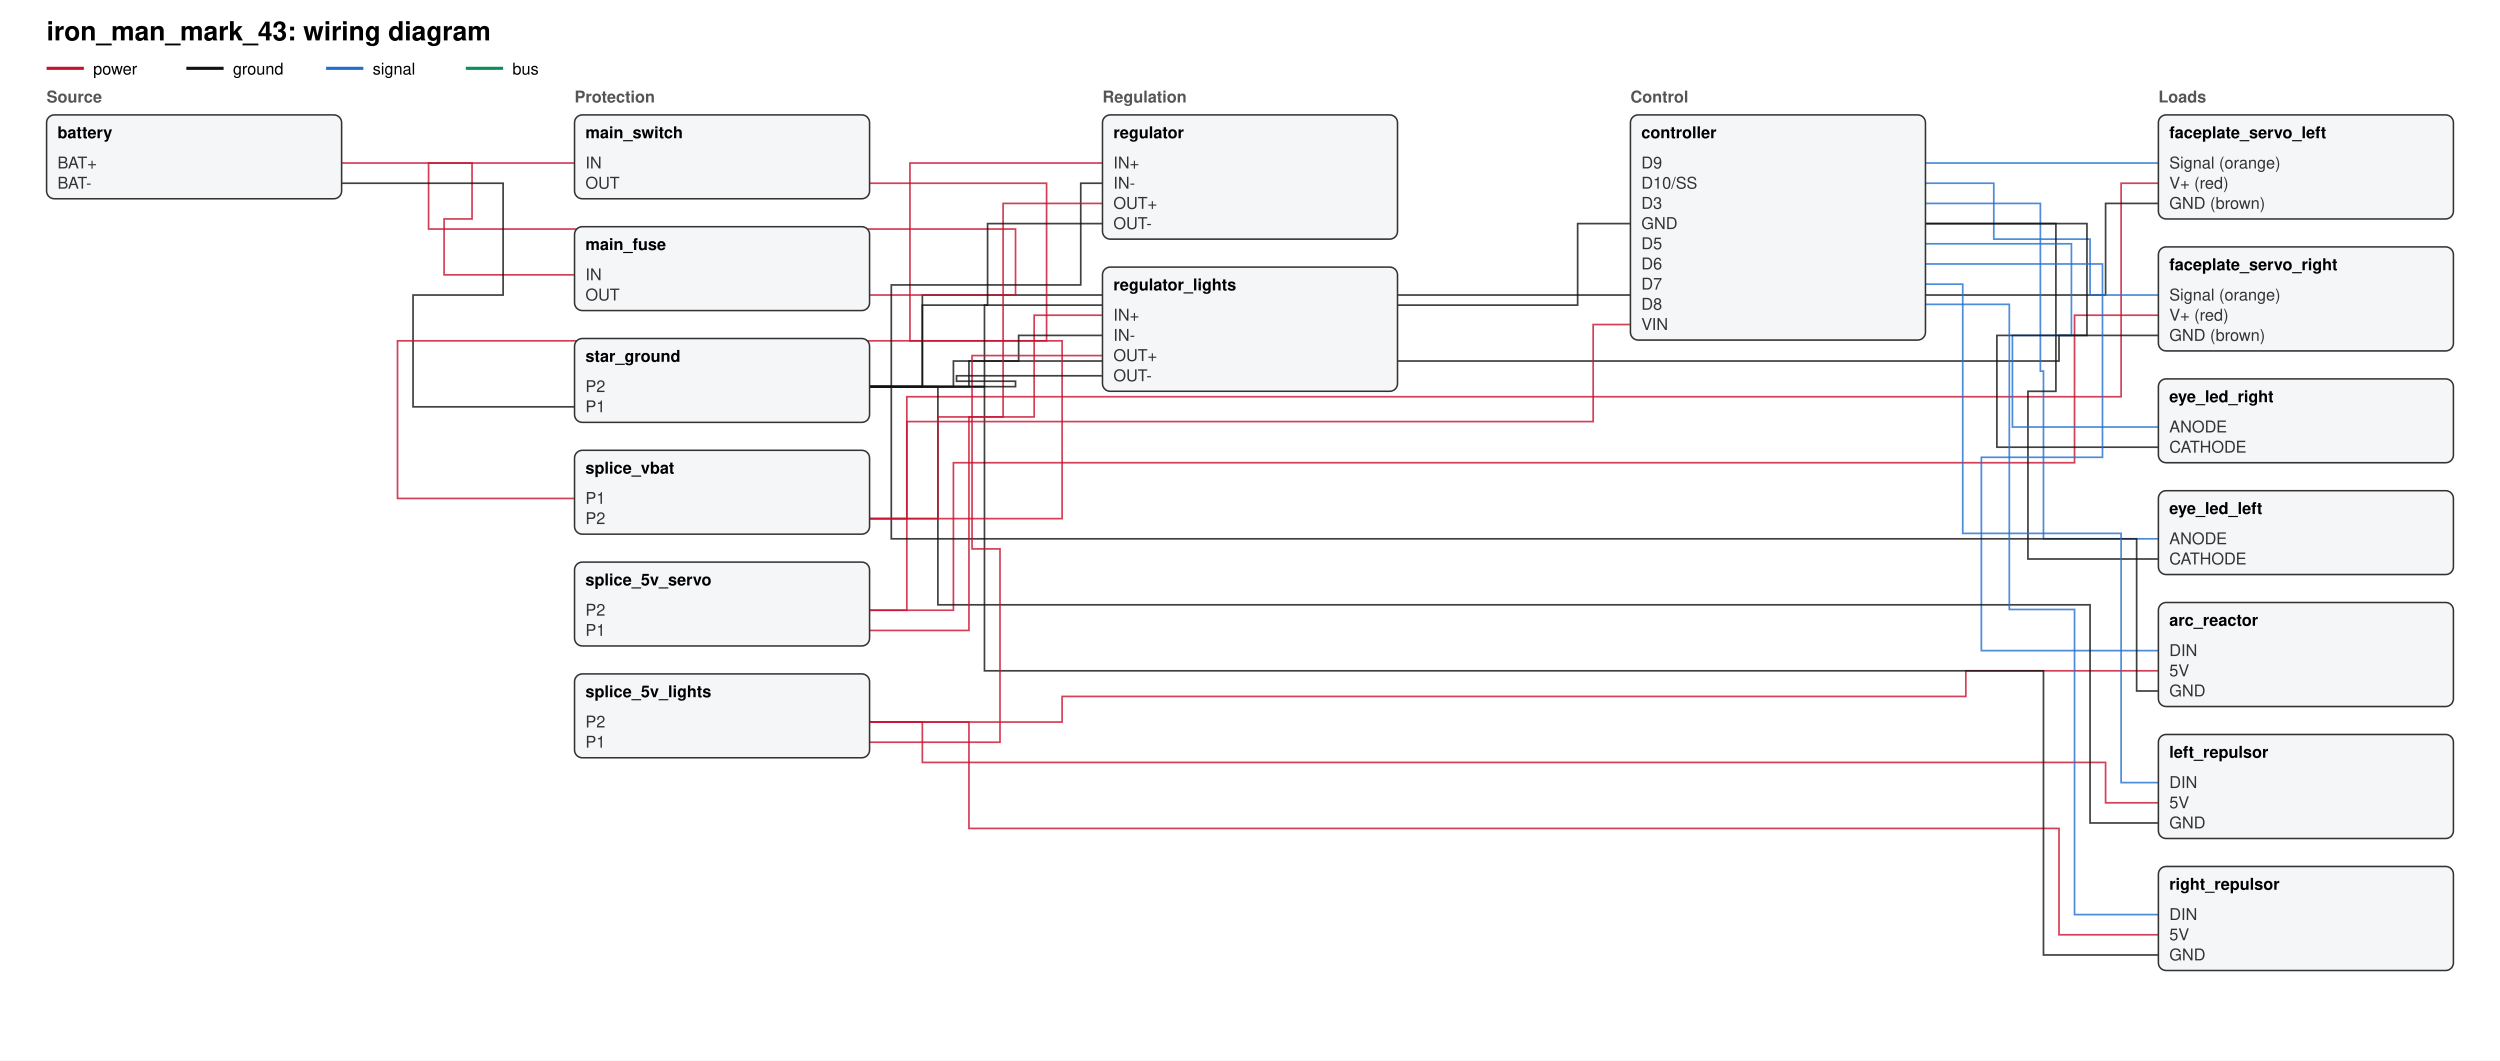
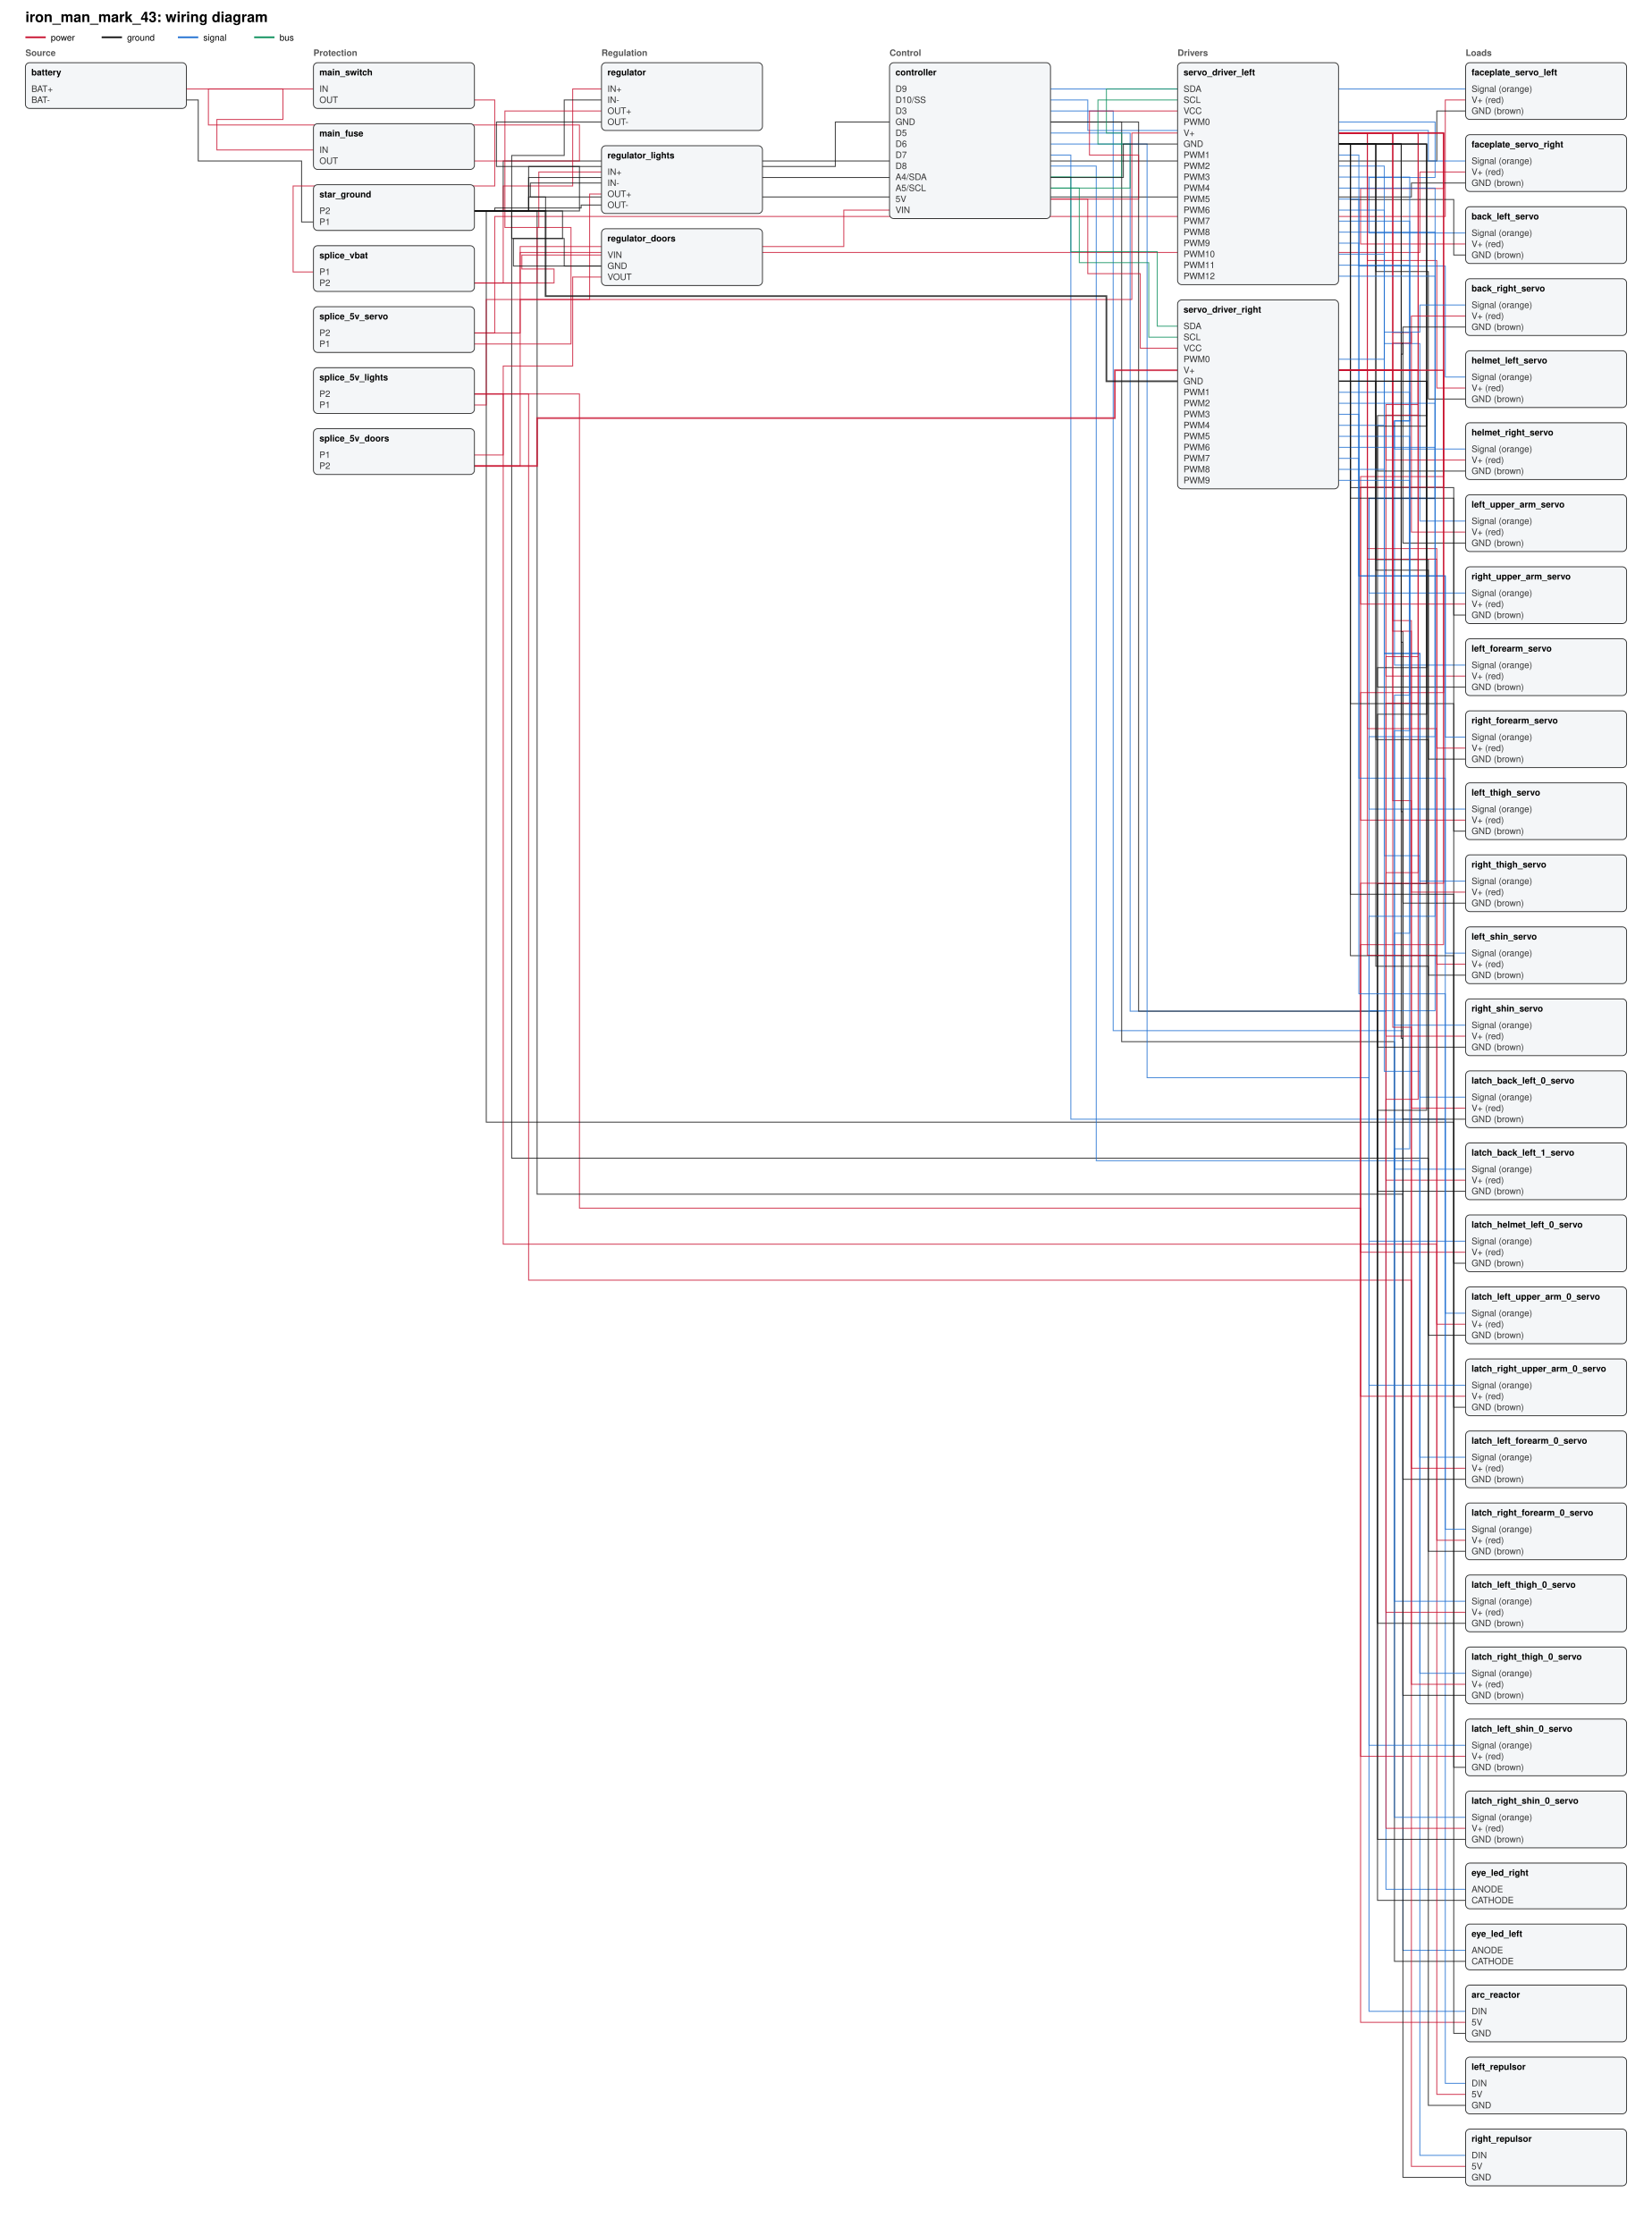
- <svg xmlns="http://www.w3.org/2000/svg" viewBox="0 0 1610 683" width="1610" height="683" font-family="Helvetica, Arial, sans-serif" font-size="10.5">
+ <svg xmlns="http://www.w3.org/2000/svg" viewBox="0 0 1950 2638" width="1950" height="2638" font-family="Helvetica, Arial, sans-serif" font-size="10.5">
  <rect width="100%" height="100%" fill="#ffffff" />
  <text x="30" y="26" font-size="17" font-weight="700">iron_man_mark_43: wiring diagram</text>
  <line x1="30" y1="44" x2="54" y2="44" stroke="#c8102e" stroke-width="2" />
  <text x="60" y="48">power</text>
  <line x1="120" y1="44" x2="144" y2="44" stroke="#111111" stroke-width="2" />
  <text x="150" y="48">ground</text>
  <line x1="210" y1="44" x2="234" y2="44" stroke="#1f6fd1" stroke-width="2" />
  <text x="240" y="48">signal</text>
  <line x1="300" y1="44" x2="324" y2="44" stroke="#0a8f5b" stroke-width="2" />
  <text x="330" y="48">bus</text>
  <text x="30" y="66" font-weight="700" fill="#555">Source</text>
  <text x="370" y="66" font-weight="700" fill="#555">Protection</text>
  <text x="710" y="66" font-weight="700" fill="#555">Regulation</text>
  <text x="1050" y="66" font-weight="700" fill="#555">Control</text>
-   <text x="1390" y="66" font-weight="700" fill="#555">Loads</text>
-   <path d="M1240 105 H1254 V105 H1376 V105 H1390" fill="none" stroke="#1f6fd1" stroke-width="1.1" opacity="0.8" />
-   <path d="M560 393 H584 V255.5 H1366 V118 H1390" fill="none" stroke="#c8102e" stroke-width="1.1" opacity="0.8" />
-   <path d="M560 249 H594 V190 H1356 V131 H1390" fill="none" stroke="#111111" stroke-width="1.1" opacity="0.8" />
-   <path d="M1240 118 H1284 V154 H1346 V190 H1390" fill="none" stroke="#1f6fd1" stroke-width="1.1" opacity="0.8" />
-   <path d="M560 393 H614 V298 H1336 V203 H1390" fill="none" stroke="#c8102e" stroke-width="1.1" opacity="0.8" />
-   <path d="M560 249 H624 V232.5 H1326 V216 H1390" fill="none" stroke="#111111" stroke-width="1.1" opacity="0.8" />
-   <path d="M1240 131 H1314 V239 H1316 V347 H1390" fill="none" stroke="#1f6fd1" stroke-width="1.1" opacity="0.8" />
-   <path d="M1240 144 H1324 V252 H1306 V360 H1390" fill="none" stroke="#111111" stroke-width="1.1" opacity="0.8" />
-   <path d="M1240 157 H1334 V216 H1296 V275 H1390" fill="none" stroke="#1f6fd1" stroke-width="1.1" opacity="0.8" />
-   <path d="M1240 144 H1344 V216 H1286 V288 H1390" fill="none" stroke="#111111" stroke-width="1.1" opacity="0.8" />
-   <path d="M1240 170 H1354 V294.5 H1276 V419 H1390" fill="none" stroke="#1f6fd1" stroke-width="1.1" opacity="0.8" />
-   <path d="M560 465 H684 V448.5 H1266 V432 H1390" fill="none" stroke="#c8102e" stroke-width="1.1" opacity="0.8" />
-   <path d="M560 249 H574 V347 H1376 V445 H1390" fill="none" stroke="#111111" stroke-width="1.1" opacity="0.8" />
-   <path d="M1240 183 H1264 V343.5 H1366 V504 H1390" fill="none" stroke="#1f6fd1" stroke-width="1.1" opacity="0.8" />
-   <path d="M560 465 H594 V491 H1356 V517 H1390" fill="none" stroke="#c8102e" stroke-width="1.1" opacity="0.8" />
-   <path d="M560 249 H604 V389.5 H1346 V530 H1390" fill="none" stroke="#111111" stroke-width="1.1" opacity="0.8" />
-   <path d="M1240 196 H1294 V392.5 H1336 V589 H1390" fill="none" stroke="#1f6fd1" stroke-width="1.1" opacity="0.8" />
-   <path d="M560 465 H624 V533.5 H1326 V602 H1390" fill="none" stroke="#c8102e" stroke-width="1.1" opacity="0.8" />
-   <path d="M560 249 H634 V432 H1316 V615 H1390" fill="none" stroke="#111111" stroke-width="1.1" opacity="0.8" />
-   <path d="M220 105 H304 V141 H286 V177 H370" fill="none" stroke="#c8102e" stroke-width="1.1" opacity="0.8" />
-   <path d="M560 190 H654 V147.5 H276 V105 H370" fill="none" stroke="#c8102e" stroke-width="1.1" opacity="0.8" />
-   <path d="M220 118 H324 V190 H266 V262 H370" fill="none" stroke="#111111" stroke-width="1.1" opacity="0.8" />
-   <path d="M560 118 H674 V219.5 H256 V321 H370" fill="none" stroke="#c8102e" stroke-width="1.1" opacity="0.8" />
-   <path d="M560 334 H684 V219.5 H586 V105 H710" fill="none" stroke="#c8102e" stroke-width="1.1" opacity="0.8" />
-   <path d="M560 249 H574 V183.5 H696 V118 H710" fill="none" stroke="#111111" stroke-width="1.1" opacity="0.8" />
-   <path d="M560 334 H584 V271.5 H1026 V209 H1050" fill="none" stroke="#c8102e" stroke-width="1.1" opacity="0.8" />
-   <path d="M560 249 H594 V196.5 H1016 V144 H1050" fill="none" stroke="#111111" stroke-width="1.1" opacity="0.8" />
-   <path d="M560 334 H604 V268.5 H666 V203 H710" fill="none" stroke="#c8102e" stroke-width="1.1" opacity="0.8" />
-   <path d="M560 249 H614 V232.5 H656 V216 H710" fill="none" stroke="#111111" stroke-width="1.1" opacity="0.8" />
-   <path d="M710 131 H646 V268.5 H624 V406 H560" fill="none" stroke="#c8102e" stroke-width="1.1" opacity="0.8" />
-   <path d="M710 144 H636 V196.5 H634 V249 H560" fill="none" stroke="#111111" stroke-width="1.1" opacity="0.8" />
-   <path d="M710 229 H626 V353.5 H644 V478 H560" fill="none" stroke="#c8102e" stroke-width="1.1" opacity="0.8" />
-   <path d="M710 242 H616 V245.5 H654 V249 H560" fill="none" stroke="#111111" stroke-width="1.1" opacity="0.8" />
-   <rect x="1390" y="74" width="190" height="67" rx="5" fill="#f4f6f8" stroke="#333" />
-   <text x="1397" y="89" font-weight="700">faceplate_servo_left</text>
-   <text x="1397" y="108.5" fill="#333">Signal (orange)</text>
-   <text x="1397" y="121.5" fill="#333">V+ (red)</text>
-   <text x="1397" y="134.5" fill="#333">GND (brown)</text>
-   <rect x="1390" y="159" width="190" height="67" rx="5" fill="#f4f6f8" stroke="#333" />
-   <text x="1397" y="174" font-weight="700">faceplate_servo_right</text>
-   <text x="1397" y="193.5" fill="#333">Signal (orange)</text>
-   <text x="1397" y="206.5" fill="#333">V+ (red)</text>
-   <text x="1397" y="219.5" fill="#333">GND (brown)</text>
-   <rect x="1390" y="244" width="190" height="54" rx="5" fill="#f4f6f8" stroke="#333" />
-   <text x="1397" y="259" font-weight="700">eye_led_right</text>
-   <text x="1397" y="278.5" fill="#333">ANODE</text>
-   <text x="1397" y="291.5" fill="#333">CATHODE</text>
-   <rect x="1390" y="316" width="190" height="54" rx="5" fill="#f4f6f8" stroke="#333" />
-   <text x="1397" y="331" font-weight="700">eye_led_left</text>
-   <text x="1397" y="350.5" fill="#333">ANODE</text>
-   <text x="1397" y="363.5" fill="#333">CATHODE</text>
-   <rect x="1390" y="388" width="190" height="67" rx="5" fill="#f4f6f8" stroke="#333" />
-   <text x="1397" y="403" font-weight="700">arc_reactor</text>
-   <text x="1397" y="422.5" fill="#333">DIN</text>
-   <text x="1397" y="435.5" fill="#333">5V</text>
-   <text x="1397" y="448.5" fill="#333">GND</text>
-   <rect x="1390" y="473" width="190" height="67" rx="5" fill="#f4f6f8" stroke="#333" />
-   <text x="1397" y="488" font-weight="700">left_repulsor</text>
-   <text x="1397" y="507.5" fill="#333">DIN</text>
-   <text x="1397" y="520.5" fill="#333">5V</text>
-   <text x="1397" y="533.5" fill="#333">GND</text>
-   <rect x="1390" y="558" width="190" height="67" rx="5" fill="#f4f6f8" stroke="#333" />
-   <text x="1397" y="573" font-weight="700">right_repulsor</text>
-   <text x="1397" y="592.5" fill="#333">DIN</text>
-   <text x="1397" y="605.5" fill="#333">5V</text>
-   <text x="1397" y="618.5" fill="#333">GND</text>
+   <text x="1390" y="66" font-weight="700" fill="#555">Drivers</text>
+   <text x="1730" y="66" font-weight="700" fill="#555">Loads</text>
+   <path d="M1240 105 H1254 V105 H1716 V105 H1730" fill="none" stroke="#1f6fd1" stroke-width="1.1" opacity="0.8" />
+   <path d="M560 393 H584 V255.5 H1706 V118 H1730" fill="none" stroke="#c8102e" stroke-width="1.1" opacity="0.8" />
+   <path d="M560 249 H594 V190 H1696 V131 H1730" fill="none" stroke="#111111" stroke-width="1.1" opacity="0.8" />
+   <path d="M1240 118 H1284 V154 H1686 V190 H1730" fill="none" stroke="#1f6fd1" stroke-width="1.1" opacity="0.8" />
+   <path d="M560 393 H614 V298 H1676 V203 H1730" fill="none" stroke="#c8102e" stroke-width="1.1" opacity="0.8" />
+   <path d="M560 249 H624 V232.5 H1666 V216 H1730" fill="none" stroke="#111111" stroke-width="1.1" opacity="0.8" />
+   <path d="M1240 131 H1314 V1216.5 H1656 V2302 H1730" fill="none" stroke="#1f6fd1" stroke-width="1.1" opacity="0.8" />
+   <path d="M1240 144 H1324 V1229.5 H1646 V2315 H1730" fill="none" stroke="#111111" stroke-width="1.1" opacity="0.8" />
+   <path d="M1240 157 H1334 V1193.5 H1636 V2230 H1730" fill="none" stroke="#1f6fd1" stroke-width="1.1" opacity="0.8" />
+   <path d="M1240 144 H1344 V1193.5 H1626 V2243 H1730" fill="none" stroke="#111111" stroke-width="1.1" opacity="0.8" />
+   <path d="M1240 170 H1354 V1272 H1616 V2374 H1730" fill="none" stroke="#1f6fd1" stroke-width="1.1" opacity="0.8" />
+   <path d="M560 465 H684 V1426 H1606 V2387 H1730" fill="none" stroke="#c8102e" stroke-width="1.1" opacity="0.8" />
+   <path d="M560 249 H574 V1324.5 H1716 V2400 H1730" fill="none" stroke="#111111" stroke-width="1.1" opacity="0.8" />
+   <path d="M1240 183 H1264 V1321 H1706 V2459 H1730" fill="none" stroke="#1f6fd1" stroke-width="1.1" opacity="0.8" />
+   <path d="M560 465 H594 V1468.5 H1696 V2472 H1730" fill="none" stroke="#c8102e" stroke-width="1.1" opacity="0.8" />
+   <path d="M560 249 H604 V1367 H1686 V2485 H1730" fill="none" stroke="#111111" stroke-width="1.1" opacity="0.8" />
+   <path d="M1240 196 H1294 V1370 H1676 V2544 H1730" fill="none" stroke="#1f6fd1" stroke-width="1.1" opacity="0.8" />
+   <path d="M560 465 H624 V1511 H1666 V2557 H1730" fill="none" stroke="#c8102e" stroke-width="1.1" opacity="0.8" />
+   <path d="M560 249 H634 V1409.5 H1656 V2570 H1730" fill="none" stroke="#111111" stroke-width="1.1" opacity="0.8" />
+   <path d="M1240 209 H1324 V157 H1306 V105 H1390" fill="none" stroke="#0a8f5b" stroke-width="1.1" opacity="0.8" />
+   <path d="M1240 222 H1334 V170 H1296 V118 H1390" fill="none" stroke="#0a8f5b" stroke-width="1.1" opacity="0.8" />
+   <path d="M1240 235 H1344 V183 H1286 V131 H1390" fill="none" stroke="#c8102e" stroke-width="1.1" opacity="0.8" />
+   <path d="M1580 144 H1694 V209.5 H1616 V275 H1730" fill="none" stroke="#1f6fd1" stroke-width="1.1" opacity="0.8" />
+   <path d="M1580 157 H1704 V222.5 H1606 V288 H1730" fill="none" stroke="#c8102e" stroke-width="1.1" opacity="0.8" />
+   <path d="M1580 170 H1594 V235.5 H1716 V301 H1730" fill="none" stroke="#111111" stroke-width="1.1" opacity="0.8" />
+   <path d="M1580 183 H1604 V314 H1706 V445 H1730" fill="none" stroke="#1f6fd1" stroke-width="1.1" opacity="0.8" />
+   <path d="M1580 157 H1614 V307.5 H1696 V458 H1730" fill="none" stroke="#c8102e" stroke-width="1.1" opacity="0.8" />
+   <path d="M1580 170 H1624 V320.5 H1686 V471 H1730" fill="none" stroke="#111111" stroke-width="1.1" opacity="0.8" />
+   <path d="M1580 196 H1634 V405.5 H1676 V615 H1730" fill="none" stroke="#1f6fd1" stroke-width="1.1" opacity="0.8" />
+   <path d="M1580 157 H1644 V392.5 H1666 V628 H1730" fill="none" stroke="#c8102e" stroke-width="1.1" opacity="0.8" />
+   <path d="M1580 170 H1654 V405.5 H1656 V641 H1730" fill="none" stroke="#111111" stroke-width="1.1" opacity="0.8" />
+   <path d="M1580 209 H1664 V497 H1646 V785 H1730" fill="none" stroke="#1f6fd1" stroke-width="1.1" opacity="0.8" />
+   <path d="M1580 157 H1674 V477.5 H1636 V798 H1730" fill="none" stroke="#c8102e" stroke-width="1.1" opacity="0.8" />
+   <path d="M1580 170 H1684 V490.5 H1626 V811 H1730" fill="none" stroke="#111111" stroke-width="1.1" opacity="0.8" />
+   <path d="M1580 222 H1694 V588.5 H1616 V955 H1730" fill="none" stroke="#1f6fd1" stroke-width="1.1" opacity="0.8" />
+   <path d="M1580 157 H1704 V562.5 H1606 V968 H1730" fill="none" stroke="#c8102e" stroke-width="1.1" opacity="0.8" />
+   <path d="M1580 170 H1594 V575.5 H1716 V981 H1730" fill="none" stroke="#111111" stroke-width="1.1" opacity="0.8" />
+   <path d="M1580 235 H1604 V680 H1706 V1125 H1730" fill="none" stroke="#1f6fd1" stroke-width="1.1" opacity="0.8" />
+   <path d="M1580 157 H1614 V647.5 H1696 V1138 H1730" fill="none" stroke="#c8102e" stroke-width="1.1" opacity="0.8" />
+   <path d="M1580 170 H1624 V660.5 H1686 V1151 H1730" fill="none" stroke="#111111" stroke-width="1.1" opacity="0.8" />
+   <path d="M1580 248 H1634 V771.5 H1676 V1295 H1730" fill="none" stroke="#1f6fd1" stroke-width="1.1" opacity="0.8" />
+   <path d="M1580 157 H1644 V732.5 H1666 V1308 H1730" fill="none" stroke="#c8102e" stroke-width="1.1" opacity="0.8" />
+   <path d="M1580 170 H1654 V745.5 H1656 V1321 H1730" fill="none" stroke="#111111" stroke-width="1.1" opacity="0.8" />
+   <path d="M1580 261 H1664 V820.5 H1646 V1380 H1730" fill="none" stroke="#1f6fd1" stroke-width="1.1" opacity="0.8" />
+   <path d="M1580 157 H1674 V775 H1636 V1393 H1730" fill="none" stroke="#c8102e" stroke-width="1.1" opacity="0.8" />
+   <path d="M1580 170 H1684 V788 H1626 V1406 H1730" fill="none" stroke="#111111" stroke-width="1.1" opacity="0.8" />
+   <path d="M1580 274 H1694 V869.5 H1616 V1465 H1730" fill="none" stroke="#1f6fd1" stroke-width="1.1" opacity="0.8" />
+   <path d="M1580 157 H1704 V817.5 H1606 V1478 H1730" fill="none" stroke="#c8102e" stroke-width="1.1" opacity="0.8" />
+   <path d="M1580 170 H1594 V830.5 H1716 V1491 H1730" fill="none" stroke="#111111" stroke-width="1.1" opacity="0.8" />
+   <path d="M1580 287 H1604 V918.5 H1706 V1550 H1730" fill="none" stroke="#1f6fd1" stroke-width="1.1" opacity="0.8" />
+   <path d="M1580 157 H1614 V860 H1696 V1563 H1730" fill="none" stroke="#c8102e" stroke-width="1.1" opacity="0.8" />
+   <path d="M1580 170 H1624 V873 H1686 V1576 H1730" fill="none" stroke="#111111" stroke-width="1.1" opacity="0.8" />
+   <path d="M1580 300 H1634 V1010 H1676 V1720 H1730" fill="none" stroke="#1f6fd1" stroke-width="1.1" opacity="0.8" />
+   <path d="M1580 157 H1644 V945 H1666 V1733 H1730" fill="none" stroke="#c8102e" stroke-width="1.1" opacity="0.8" />
+   <path d="M1580 170 H1654 V958 H1656 V1746 H1730" fill="none" stroke="#111111" stroke-width="1.1" opacity="0.8" />
+   <path d="M1580 313 H1664 V1101.5 H1646 V1890 H1730" fill="none" stroke="#1f6fd1" stroke-width="1.1" opacity="0.8" />
+   <path d="M1580 157 H1674 V1030 H1636 V1903 H1730" fill="none" stroke="#c8102e" stroke-width="1.1" opacity="0.8" />
+   <path d="M1580 170 H1684 V1043 H1626 V1916 H1730" fill="none" stroke="#111111" stroke-width="1.1" opacity="0.8" />
+   <path d="M1580 326 H1694 V1193 H1616 V2060 H1730" fill="none" stroke="#1f6fd1" stroke-width="1.1" opacity="0.8" />
+   <path d="M1580 157 H1704 V1115 H1606 V2073 H1730" fill="none" stroke="#c8102e" stroke-width="1.1" opacity="0.8" />
+   <path d="M1580 170 H1594 V1128 H1716 V2086 H1730" fill="none" stroke="#111111" stroke-width="1.1" opacity="0.8" />
+   <path d="M1240 209 H1264 V297 H1366 V385 H1390" fill="none" stroke="#0a8f5b" stroke-width="1.1" opacity="0.8" />
+   <path d="M1240 222 H1274 V310 H1356 V398 H1390" fill="none" stroke="#0a8f5b" stroke-width="1.1" opacity="0.8" />
+   <path d="M1240 235 H1284 V323 H1346 V411 H1390" fill="none" stroke="#c8102e" stroke-width="1.1" opacity="0.8" />
+   <path d="M1580 424 H1634 V392 H1676 V360 H1730" fill="none" stroke="#1f6fd1" stroke-width="1.1" opacity="0.8" />
+   <path d="M1580 437 H1644 V405 H1666 V373 H1730" fill="none" stroke="#c8102e" stroke-width="1.1" opacity="0.8" />
+   <path d="M1580 450 H1654 V418 H1656 V386 H1730" fill="none" stroke="#111111" stroke-width="1.1" opacity="0.8" />
+   <path d="M1580 463 H1664 V496.5 H1646 V530 H1730" fill="none" stroke="#1f6fd1" stroke-width="1.1" opacity="0.8" />
+   <path d="M1580 437 H1674 V490 H1636 V543 H1730" fill="none" stroke="#c8102e" stroke-width="1.1" opacity="0.8" />
+   <path d="M1580 450 H1684 V503 H1626 V556 H1730" fill="none" stroke="#111111" stroke-width="1.1" opacity="0.8" />
+   <path d="M1580 476 H1694 V588 H1616 V700 H1730" fill="none" stroke="#1f6fd1" stroke-width="1.1" opacity="0.8" />
+   <path d="M1580 437 H1704 V575 H1606 V713 H1730" fill="none" stroke="#c8102e" stroke-width="1.1" opacity="0.8" />
+   <path d="M1580 450 H1594 V588 H1716 V726 H1730" fill="none" stroke="#111111" stroke-width="1.1" opacity="0.8" />
+   <path d="M1580 489 H1604 V679.5 H1706 V870 H1730" fill="none" stroke="#1f6fd1" stroke-width="1.1" opacity="0.8" />
+   <path d="M1580 437 H1614 V660 H1696 V883 H1730" fill="none" stroke="#c8102e" stroke-width="1.1" opacity="0.8" />
+   <path d="M1580 450 H1624 V673 H1686 V896 H1730" fill="none" stroke="#111111" stroke-width="1.1" opacity="0.8" />
+   <path d="M1580 502 H1634 V771 H1676 V1040 H1730" fill="none" stroke="#1f6fd1" stroke-width="1.1" opacity="0.8" />
+   <path d="M1580 437 H1644 V745 H1666 V1053 H1730" fill="none" stroke="#c8102e" stroke-width="1.1" opacity="0.8" />
+   <path d="M1580 450 H1654 V758 H1656 V1066 H1730" fill="none" stroke="#111111" stroke-width="1.1" opacity="0.8" />
+   <path d="M1580 515 H1664 V862.5 H1646 V1210 H1730" fill="none" stroke="#1f6fd1" stroke-width="1.1" opacity="0.8" />
+   <path d="M1580 437 H1674 V830 H1636 V1223 H1730" fill="none" stroke="#c8102e" stroke-width="1.1" opacity="0.8" />
+   <path d="M1580 450 H1684 V843 H1626 V1236 H1730" fill="none" stroke="#111111" stroke-width="1.1" opacity="0.8" />
+   <path d="M1580 528 H1694 V1081.5 H1616 V1635 H1730" fill="none" stroke="#1f6fd1" stroke-width="1.1" opacity="0.8" />
+   <path d="M1580 437 H1704 V1042.5 H1606 V1648 H1730" fill="none" stroke="#c8102e" stroke-width="1.1" opacity="0.8" />
+   <path d="M1580 450 H1594 V1055.5 H1716 V1661 H1730" fill="none" stroke="#111111" stroke-width="1.1" opacity="0.8" />
+   <path d="M1580 541 H1604 V1173 H1706 V1805 H1730" fill="none" stroke="#1f6fd1" stroke-width="1.1" opacity="0.8" />
+   <path d="M1580 437 H1614 V1127.5 H1696 V1818 H1730" fill="none" stroke="#c8102e" stroke-width="1.1" opacity="0.8" />
+   <path d="M1580 450 H1624 V1140.5 H1686 V1831 H1730" fill="none" stroke="#111111" stroke-width="1.1" opacity="0.8" />
+   <path d="M1580 554 H1634 V1264.5 H1676 V1975 H1730" fill="none" stroke="#1f6fd1" stroke-width="1.1" opacity="0.8" />
+   <path d="M1580 437 H1644 V1212.5 H1666 V1988 H1730" fill="none" stroke="#c8102e" stroke-width="1.1" opacity="0.8" />
+   <path d="M1580 450 H1654 V1225.5 H1656 V2001 H1730" fill="none" stroke="#111111" stroke-width="1.1" opacity="0.8" />
+   <path d="M1580 567 H1664 V1356 H1646 V2145 H1730" fill="none" stroke="#1f6fd1" stroke-width="1.1" opacity="0.8" />
+   <path d="M1580 437 H1674 V1297.5 H1636 V2158 H1730" fill="none" stroke="#c8102e" stroke-width="1.1" opacity="0.8" />
+   <path d="M1580 450 H1684 V1310.5 H1626 V2171 H1730" fill="none" stroke="#111111" stroke-width="1.1" opacity="0.8" />
+   <path d="M220 105 H334 V141 H256 V177 H370" fill="none" stroke="#c8102e" stroke-width="1.1" opacity="0.8" />
+   <path d="M560 190 H684 V147.5 H246 V105 H370" fill="none" stroke="#c8102e" stroke-width="1.1" opacity="0.8" />
+   <path d="M220 118 H234 V190 H356 V262 H370" fill="none" stroke="#111111" stroke-width="1.1" opacity="0.8" />
+   <path d="M560 118 H584 V219.5 H346 V321 H370" fill="none" stroke="#c8102e" stroke-width="1.1" opacity="0.8" />
+   <path d="M560 334 H594 V219.5 H676 V105 H710" fill="none" stroke="#c8102e" stroke-width="1.1" opacity="0.8" />
+   <path d="M560 249 H604 V183.5 H666 V118 H710" fill="none" stroke="#111111" stroke-width="1.1" opacity="0.8" />
+   <path d="M560 334 H614 V291 H996 V248 H1050" fill="none" stroke="#c8102e" stroke-width="1.1" opacity="0.8" />
+   <path d="M560 249 H624 V196.5 H986 V144 H1050" fill="none" stroke="#111111" stroke-width="1.1" opacity="0.8" />
+   <path d="M560 334 H634 V268.5 H636 V203 H710" fill="none" stroke="#c8102e" stroke-width="1.1" opacity="0.8" />
+   <path d="M560 249 H644 V232.5 H626 V216 H710" fill="none" stroke="#111111" stroke-width="1.1" opacity="0.8" />
+   <path d="M560 334 H654 V317.5 H616 V301 H710" fill="none" stroke="#c8102e" stroke-width="1.1" opacity="0.8" />
+   <path d="M560 249 H664 V281.5 H606 V314 H710" fill="none" stroke="#111111" stroke-width="1.1" opacity="0.8" />
+   <path d="M710 131 H596 V268.5 H674 V406 H560" fill="none" stroke="#c8102e" stroke-width="1.1" opacity="0.8" />
+   <path d="M710 144 H586 V196.5 H684 V249 H560" fill="none" stroke="#111111" stroke-width="1.1" opacity="0.8" />
+   <path d="M710 229 H696 V353.5 H574 V478 H560" fill="none" stroke="#c8102e" stroke-width="1.1" opacity="0.8" />
+   <path d="M710 242 H686 V245.5 H584 V249 H560" fill="none" stroke="#111111" stroke-width="1.1" opacity="0.8" />
+   <path d="M710 327 H676 V432 H594 V537 H560" fill="none" stroke="#c8102e" stroke-width="1.1" opacity="0.8" />
+   <path d="M710 314 H666 V281.5 H604 V249 H560" fill="none" stroke="#111111" stroke-width="1.1" opacity="0.8" />
+   <path d="M560 550 H614 V353.5 H1336 V157 H1390" fill="none" stroke="#c8102e" stroke-width="1.1" opacity="0.8" />
+   <path d="M560 249 H624 V209.5 H1326 V170 H1390" fill="none" stroke="#111111" stroke-width="1.1" opacity="0.8" />
+   <path d="M560 550 H634 V493.5 H1316 V437 H1390" fill="none" stroke="#c8102e" stroke-width="2" opacity="0.8" />
+   <path d="M560 249 H644 V349.5 H1306 V450 H1390" fill="none" stroke="#111111" stroke-width="2" opacity="0.8" />
+   <rect x="1730" y="74" width="190" height="67" rx="5" fill="#f4f6f8" stroke="#333" />
+   <text x="1737" y="89" font-weight="700">faceplate_servo_left</text>
+   <text x="1737" y="108.5" fill="#333">Signal (orange)</text>
+   <text x="1737" y="121.5" fill="#333">V+ (red)</text>
+   <text x="1737" y="134.5" fill="#333">GND (brown)</text>
+   <rect x="1730" y="159" width="190" height="67" rx="5" fill="#f4f6f8" stroke="#333" />
+   <text x="1737" y="174" font-weight="700">faceplate_servo_right</text>
+   <text x="1737" y="193.5" fill="#333">Signal (orange)</text>
+   <text x="1737" y="206.5" fill="#333">V+ (red)</text>
+   <text x="1737" y="219.5" fill="#333">GND (brown)</text>
+   <rect x="1730" y="244" width="190" height="67" rx="5" fill="#f4f6f8" stroke="#333" />
+   <text x="1737" y="259" font-weight="700">back_left_servo</text>
+   <text x="1737" y="278.5" fill="#333">Signal (orange)</text>
+   <text x="1737" y="291.5" fill="#333">V+ (red)</text>
+   <text x="1737" y="304.5" fill="#333">GND (brown)</text>
+   <rect x="1730" y="329" width="190" height="67" rx="5" fill="#f4f6f8" stroke="#333" />
+   <text x="1737" y="344" font-weight="700">back_right_servo</text>
+   <text x="1737" y="363.5" fill="#333">Signal (orange)</text>
+   <text x="1737" y="376.5" fill="#333">V+ (red)</text>
+   <text x="1737" y="389.5" fill="#333">GND (brown)</text>
+   <rect x="1730" y="414" width="190" height="67" rx="5" fill="#f4f6f8" stroke="#333" />
+   <text x="1737" y="429" font-weight="700">helmet_left_servo</text>
+   <text x="1737" y="448.5" fill="#333">Signal (orange)</text>
+   <text x="1737" y="461.5" fill="#333">V+ (red)</text>
+   <text x="1737" y="474.5" fill="#333">GND (brown)</text>
+   <rect x="1730" y="499" width="190" height="67" rx="5" fill="#f4f6f8" stroke="#333" />
+   <text x="1737" y="514" font-weight="700">helmet_right_servo</text>
+   <text x="1737" y="533.5" fill="#333">Signal (orange)</text>
+   <text x="1737" y="546.5" fill="#333">V+ (red)</text>
+   <text x="1737" y="559.5" fill="#333">GND (brown)</text>
+   <rect x="1730" y="584" width="190" height="67" rx="5" fill="#f4f6f8" stroke="#333" />
+   <text x="1737" y="599" font-weight="700">left_upper_arm_servo</text>
+   <text x="1737" y="618.5" fill="#333">Signal (orange)</text>
+   <text x="1737" y="631.5" fill="#333">V+ (red)</text>
+   <text x="1737" y="644.5" fill="#333">GND (brown)</text>
+   <rect x="1730" y="669" width="190" height="67" rx="5" fill="#f4f6f8" stroke="#333" />
+   <text x="1737" y="684" font-weight="700">right_upper_arm_servo</text>
+   <text x="1737" y="703.5" fill="#333">Signal (orange)</text>
+   <text x="1737" y="716.5" fill="#333">V+ (red)</text>
+   <text x="1737" y="729.5" fill="#333">GND (brown)</text>
+   <rect x="1730" y="754" width="190" height="67" rx="5" fill="#f4f6f8" stroke="#333" />
+   <text x="1737" y="769" font-weight="700">left_forearm_servo</text>
+   <text x="1737" y="788.5" fill="#333">Signal (orange)</text>
+   <text x="1737" y="801.5" fill="#333">V+ (red)</text>
+   <text x="1737" y="814.5" fill="#333">GND (brown)</text>
+   <rect x="1730" y="839" width="190" height="67" rx="5" fill="#f4f6f8" stroke="#333" />
+   <text x="1737" y="854" font-weight="700">right_forearm_servo</text>
+   <text x="1737" y="873.5" fill="#333">Signal (orange)</text>
+   <text x="1737" y="886.5" fill="#333">V+ (red)</text>
+   <text x="1737" y="899.5" fill="#333">GND (brown)</text>
+   <rect x="1730" y="924" width="190" height="67" rx="5" fill="#f4f6f8" stroke="#333" />
+   <text x="1737" y="939" font-weight="700">left_thigh_servo</text>
+   <text x="1737" y="958.5" fill="#333">Signal (orange)</text>
+   <text x="1737" y="971.5" fill="#333">V+ (red)</text>
+   <text x="1737" y="984.5" fill="#333">GND (brown)</text>
+   <rect x="1730" y="1009" width="190" height="67" rx="5" fill="#f4f6f8" stroke="#333" />
+   <text x="1737" y="1024" font-weight="700">right_thigh_servo</text>
+   <text x="1737" y="1043.5" fill="#333">Signal (orange)</text>
+   <text x="1737" y="1056.5" fill="#333">V+ (red)</text>
+   <text x="1737" y="1069.5" fill="#333">GND (brown)</text>
+   <rect x="1730" y="1094" width="190" height="67" rx="5" fill="#f4f6f8" stroke="#333" />
+   <text x="1737" y="1109" font-weight="700">left_shin_servo</text>
+   <text x="1737" y="1128.5" fill="#333">Signal (orange)</text>
+   <text x="1737" y="1141.5" fill="#333">V+ (red)</text>
+   <text x="1737" y="1154.5" fill="#333">GND (brown)</text>
+   <rect x="1730" y="1179" width="190" height="67" rx="5" fill="#f4f6f8" stroke="#333" />
+   <text x="1737" y="1194" font-weight="700">right_shin_servo</text>
+   <text x="1737" y="1213.5" fill="#333">Signal (orange)</text>
+   <text x="1737" y="1226.5" fill="#333">V+ (red)</text>
+   <text x="1737" y="1239.5" fill="#333">GND (brown)</text>
+   <rect x="1730" y="1264" width="190" height="67" rx="5" fill="#f4f6f8" stroke="#333" />
+   <text x="1737" y="1279" font-weight="700">latch_back_left_0_servo</text>
+   <text x="1737" y="1298.5" fill="#333">Signal (orange)</text>
+   <text x="1737" y="1311.5" fill="#333">V+ (red)</text>
+   <text x="1737" y="1324.5" fill="#333">GND (brown)</text>
+   <rect x="1730" y="1349" width="190" height="67" rx="5" fill="#f4f6f8" stroke="#333" />
+   <text x="1737" y="1364" font-weight="700">latch_back_left_1_servo</text>
+   <text x="1737" y="1383.5" fill="#333">Signal (orange)</text>
+   <text x="1737" y="1396.5" fill="#333">V+ (red)</text>
+   <text x="1737" y="1409.5" fill="#333">GND (brown)</text>
+   <rect x="1730" y="1434" width="190" height="67" rx="5" fill="#f4f6f8" stroke="#333" />
+   <text x="1737" y="1449" font-weight="700">latch_helmet_left_0_servo</text>
+   <text x="1737" y="1468.5" fill="#333">Signal (orange)</text>
+   <text x="1737" y="1481.5" fill="#333">V+ (red)</text>
+   <text x="1737" y="1494.5" fill="#333">GND (brown)</text>
+   <rect x="1730" y="1519" width="190" height="67" rx="5" fill="#f4f6f8" stroke="#333" />
+   <text x="1737" y="1534" font-weight="700">latch_left_upper_arm_0_servo</text>
+   <text x="1737" y="1553.5" fill="#333">Signal (orange)</text>
+   <text x="1737" y="1566.5" fill="#333">V+ (red)</text>
+   <text x="1737" y="1579.5" fill="#333">GND (brown)</text>
+   <rect x="1730" y="1604" width="190" height="67" rx="5" fill="#f4f6f8" stroke="#333" />
+   <text x="1737" y="1619" font-weight="700">latch_right_upper_arm_0_servo</text>
+   <text x="1737" y="1638.5" fill="#333">Signal (orange)</text>
+   <text x="1737" y="1651.5" fill="#333">V+ (red)</text>
+   <text x="1737" y="1664.5" fill="#333">GND (brown)</text>
+   <rect x="1730" y="1689" width="190" height="67" rx="5" fill="#f4f6f8" stroke="#333" />
+   <text x="1737" y="1704" font-weight="700">latch_left_forearm_0_servo</text>
+   <text x="1737" y="1723.5" fill="#333">Signal (orange)</text>
+   <text x="1737" y="1736.5" fill="#333">V+ (red)</text>
+   <text x="1737" y="1749.5" fill="#333">GND (brown)</text>
+   <rect x="1730" y="1774" width="190" height="67" rx="5" fill="#f4f6f8" stroke="#333" />
+   <text x="1737" y="1789" font-weight="700">latch_right_forearm_0_servo</text>
+   <text x="1737" y="1808.5" fill="#333">Signal (orange)</text>
+   <text x="1737" y="1821.5" fill="#333">V+ (red)</text>
+   <text x="1737" y="1834.5" fill="#333">GND (brown)</text>
+   <rect x="1730" y="1859" width="190" height="67" rx="5" fill="#f4f6f8" stroke="#333" />
+   <text x="1737" y="1874" font-weight="700">latch_left_thigh_0_servo</text>
+   <text x="1737" y="1893.5" fill="#333">Signal (orange)</text>
+   <text x="1737" y="1906.5" fill="#333">V+ (red)</text>
+   <text x="1737" y="1919.5" fill="#333">GND (brown)</text>
+   <rect x="1730" y="1944" width="190" height="67" rx="5" fill="#f4f6f8" stroke="#333" />
+   <text x="1737" y="1959" font-weight="700">latch_right_thigh_0_servo</text>
+   <text x="1737" y="1978.5" fill="#333">Signal (orange)</text>
+   <text x="1737" y="1991.5" fill="#333">V+ (red)</text>
+   <text x="1737" y="2004.5" fill="#333">GND (brown)</text>
+   <rect x="1730" y="2029" width="190" height="67" rx="5" fill="#f4f6f8" stroke="#333" />
+   <text x="1737" y="2044" font-weight="700">latch_left_shin_0_servo</text>
+   <text x="1737" y="2063.5" fill="#333">Signal (orange)</text>
+   <text x="1737" y="2076.5" fill="#333">V+ (red)</text>
+   <text x="1737" y="2089.5" fill="#333">GND (brown)</text>
+   <rect x="1730" y="2114" width="190" height="67" rx="5" fill="#f4f6f8" stroke="#333" />
+   <text x="1737" y="2129" font-weight="700">latch_right_shin_0_servo</text>
+   <text x="1737" y="2148.5" fill="#333">Signal (orange)</text>
+   <text x="1737" y="2161.5" fill="#333">V+ (red)</text>
+   <text x="1737" y="2174.5" fill="#333">GND (brown)</text>
+   <rect x="1730" y="2199" width="190" height="54" rx="5" fill="#f4f6f8" stroke="#333" />
+   <text x="1737" y="2214" font-weight="700">eye_led_right</text>
+   <text x="1737" y="2233.5" fill="#333">ANODE</text>
+   <text x="1737" y="2246.5" fill="#333">CATHODE</text>
+   <rect x="1730" y="2271" width="190" height="54" rx="5" fill="#f4f6f8" stroke="#333" />
+   <text x="1737" y="2286" font-weight="700">eye_led_left</text>
+   <text x="1737" y="2305.5" fill="#333">ANODE</text>
+   <text x="1737" y="2318.5" fill="#333">CATHODE</text>
+   <rect x="1730" y="2343" width="190" height="67" rx="5" fill="#f4f6f8" stroke="#333" />
+   <text x="1737" y="2358" font-weight="700">arc_reactor</text>
+   <text x="1737" y="2377.5" fill="#333">DIN</text>
+   <text x="1737" y="2390.5" fill="#333">5V</text>
+   <text x="1737" y="2403.5" fill="#333">GND</text>
+   <rect x="1730" y="2428" width="190" height="67" rx="5" fill="#f4f6f8" stroke="#333" />
+   <text x="1737" y="2443" font-weight="700">left_repulsor</text>
+   <text x="1737" y="2462.5" fill="#333">DIN</text>
+   <text x="1737" y="2475.5" fill="#333">5V</text>
+   <text x="1737" y="2488.5" fill="#333">GND</text>
+   <rect x="1730" y="2513" width="190" height="67" rx="5" fill="#f4f6f8" stroke="#333" />
+   <text x="1737" y="2528" font-weight="700">right_repulsor</text>
+   <text x="1737" y="2547.5" fill="#333">DIN</text>
+   <text x="1737" y="2560.5" fill="#333">5V</text>
+   <text x="1737" y="2573.5" fill="#333">GND</text>
  <rect x="30" y="74" width="190" height="54" rx="5" fill="#f4f6f8" stroke="#333" />
  <text x="37" y="89" font-weight="700">battery</text>
  <text x="37" y="108.5" fill="#333">BAT+</text>
  <text x="37" y="121.5" fill="#333">BAT-</text>
  <rect x="710" y="74" width="190" height="80" rx="5" fill="#f4f6f8" stroke="#333" />
  <text x="717" y="89" font-weight="700">regulator</text>
  <text x="717" y="108.5" fill="#333">IN+</text>
  <text x="717" y="121.5" fill="#333">IN-</text>
  <text x="717" y="134.5" fill="#333">OUT+</text>
  <text x="717" y="147.5" fill="#333">OUT-</text>
  <rect x="710" y="172" width="190" height="80" rx="5" fill="#f4f6f8" stroke="#333" />
  <text x="717" y="187" font-weight="700">regulator_lights</text>
  <text x="717" y="206.5" fill="#333">IN+</text>
  <text x="717" y="219.5" fill="#333">IN-</text>
  <text x="717" y="232.5" fill="#333">OUT+</text>
  <text x="717" y="245.5" fill="#333">OUT-</text>
-   <rect x="1050" y="74" width="190" height="145" rx="5" fill="#f4f6f8" stroke="#333" />
+   <rect x="710" y="270" width="190" height="67" rx="5" fill="#f4f6f8" stroke="#333" />
+   <text x="717" y="285" font-weight="700">regulator_doors</text>
+   <text x="717" y="304.5" fill="#333">VIN</text>
+   <text x="717" y="317.5" fill="#333">GND</text>
+   <text x="717" y="330.5" fill="#333">VOUT</text>
+   <rect x="1050" y="74" width="190" height="184" rx="5" fill="#f4f6f8" stroke="#333" />
  <text x="1057" y="89" font-weight="700">controller</text>
  <text x="1057" y="108.5" fill="#333">D9</text>
  <text x="1057" y="121.5" fill="#333">D10/SS</text>
  <text x="1057" y="134.5" fill="#333">D3</text>
  <text x="1057" y="147.5" fill="#333">GND</text>
  <text x="1057" y="160.5" fill="#333">D5</text>
  <text x="1057" y="173.5" fill="#333">D6</text>
  <text x="1057" y="186.5" fill="#333">D7</text>
  <text x="1057" y="199.5" fill="#333">D8</text>
-   <text x="1057" y="212.5" fill="#333">VIN</text>
+   <text x="1057" y="212.5" fill="#333">A4/SDA</text>
+   <text x="1057" y="225.5" fill="#333">A5/SCL</text>
+   <text x="1057" y="238.5" fill="#333">5V</text>
+   <text x="1057" y="251.5" fill="#333">VIN</text>
  <rect x="370" y="74" width="190" height="54" rx="5" fill="#f4f6f8" stroke="#333" />
  <text x="377" y="89" font-weight="700">main_switch</text>
  <text x="377" y="108.5" fill="#333">IN</text>
  <text x="377" y="121.5" fill="#333">OUT</text>
+   <rect x="1390" y="74" width="190" height="262" rx="5" fill="#f4f6f8" stroke="#333" />
+   <text x="1397" y="89" font-weight="700">servo_driver_left</text>
+   <text x="1397" y="108.5" fill="#333">SDA</text>
+   <text x="1397" y="121.5" fill="#333">SCL</text>
+   <text x="1397" y="134.5" fill="#333">VCC</text>
+   <text x="1397" y="147.5" fill="#333">PWM0</text>
+   <text x="1397" y="160.5" fill="#333">V+</text>
+   <text x="1397" y="173.5" fill="#333">GND</text>
+   <text x="1397" y="186.5" fill="#333">PWM1</text>
+   <text x="1397" y="199.5" fill="#333">PWM2</text>
+   <text x="1397" y="212.5" fill="#333">PWM3</text>
+   <text x="1397" y="225.5" fill="#333">PWM4</text>
+   <text x="1397" y="238.5" fill="#333">PWM5</text>
+   <text x="1397" y="251.5" fill="#333">PWM6</text>
+   <text x="1397" y="264.5" fill="#333">PWM7</text>
+   <text x="1397" y="277.5" fill="#333">PWM8</text>
+   <text x="1397" y="290.5" fill="#333">PWM9</text>
+   <text x="1397" y="303.5" fill="#333">PWM10</text>
+   <text x="1397" y="316.5" fill="#333">PWM11</text>
+   <text x="1397" y="329.5" fill="#333">PWM12</text>
+   <rect x="1390" y="354" width="190" height="223" rx="5" fill="#f4f6f8" stroke="#333" />
+   <text x="1397" y="369" font-weight="700">servo_driver_right</text>
+   <text x="1397" y="388.5" fill="#333">SDA</text>
+   <text x="1397" y="401.5" fill="#333">SCL</text>
+   <text x="1397" y="414.5" fill="#333">VCC</text>
+   <text x="1397" y="427.5" fill="#333">PWM0</text>
+   <text x="1397" y="440.5" fill="#333">V+</text>
+   <text x="1397" y="453.5" fill="#333">GND</text>
+   <text x="1397" y="466.5" fill="#333">PWM1</text>
+   <text x="1397" y="479.5" fill="#333">PWM2</text>
+   <text x="1397" y="492.5" fill="#333">PWM3</text>
+   <text x="1397" y="505.5" fill="#333">PWM4</text>
+   <text x="1397" y="518.5" fill="#333">PWM5</text>
+   <text x="1397" y="531.5" fill="#333">PWM6</text>
+   <text x="1397" y="544.5" fill="#333">PWM7</text>
+   <text x="1397" y="557.5" fill="#333">PWM8</text>
+   <text x="1397" y="570.5" fill="#333">PWM9</text>
  <rect x="370" y="146" width="190" height="54" rx="5" fill="#f4f6f8" stroke="#333" />
  <text x="377" y="161" font-weight="700">main_fuse</text>
  <text x="377" y="180.5" fill="#333">IN</text>
  <text x="377" y="193.5" fill="#333">OUT</text>
  <rect x="370" y="218" width="190" height="54" rx="5" fill="#f4f6f8" stroke="#333" />
  <text x="377" y="233" font-weight="700">star_ground</text>
  <text x="377" y="252.5" fill="#333">P2</text>
  <text x="377" y="265.5" fill="#333">P1</text>
  <rect x="370" y="290" width="190" height="54" rx="5" fill="#f4f6f8" stroke="#333" />
  <text x="377" y="305" font-weight="700">splice_vbat</text>
  <text x="377" y="324.5" fill="#333">P1</text>
  <text x="377" y="337.5" fill="#333">P2</text>
  <rect x="370" y="362" width="190" height="54" rx="5" fill="#f4f6f8" stroke="#333" />
  <text x="377" y="377" font-weight="700">splice_5v_servo</text>
  <text x="377" y="396.5" fill="#333">P2</text>
  <text x="377" y="409.5" fill="#333">P1</text>
  <rect x="370" y="434" width="190" height="54" rx="5" fill="#f4f6f8" stroke="#333" />
  <text x="377" y="449" font-weight="700">splice_5v_lights</text>
  <text x="377" y="468.5" fill="#333">P2</text>
  <text x="377" y="481.5" fill="#333">P1</text>
+   <rect x="370" y="506" width="190" height="54" rx="5" fill="#f4f6f8" stroke="#333" />
+   <text x="377" y="521" font-weight="700">splice_5v_doors</text>
+   <text x="377" y="540.5" fill="#333">P1</text>
+   <text x="377" y="553.5" fill="#333">P2</text>
</svg>
